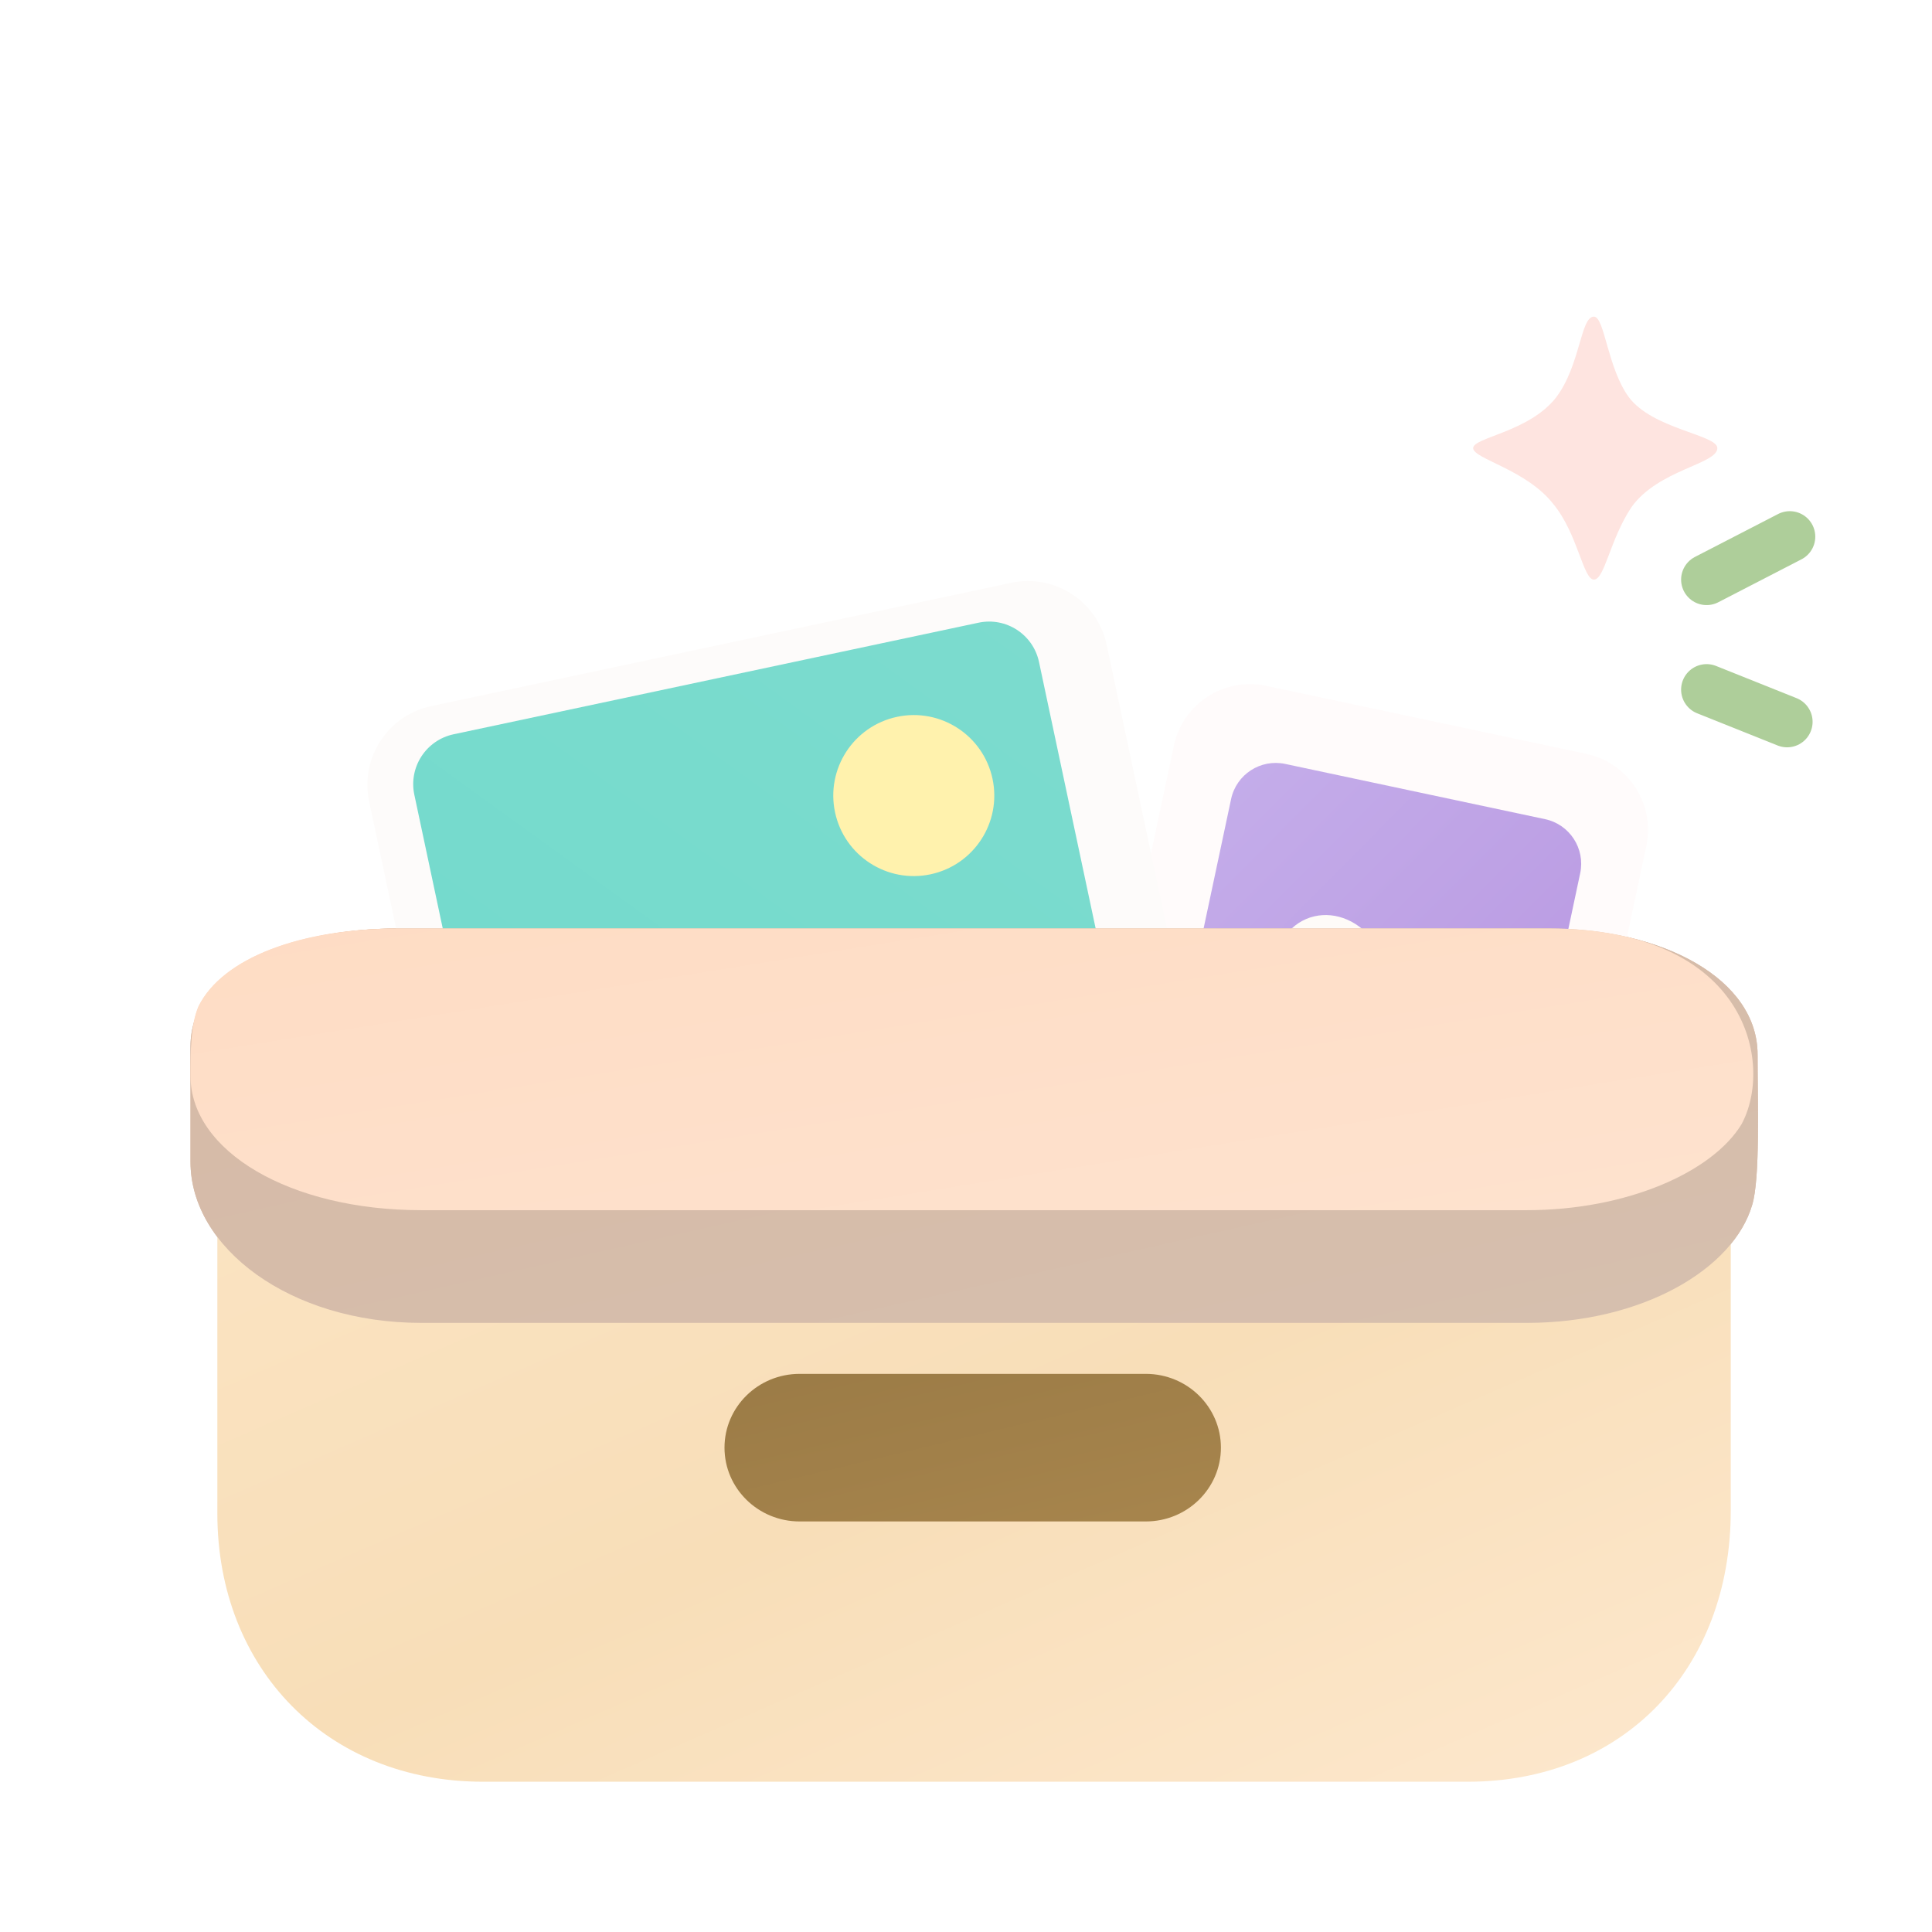
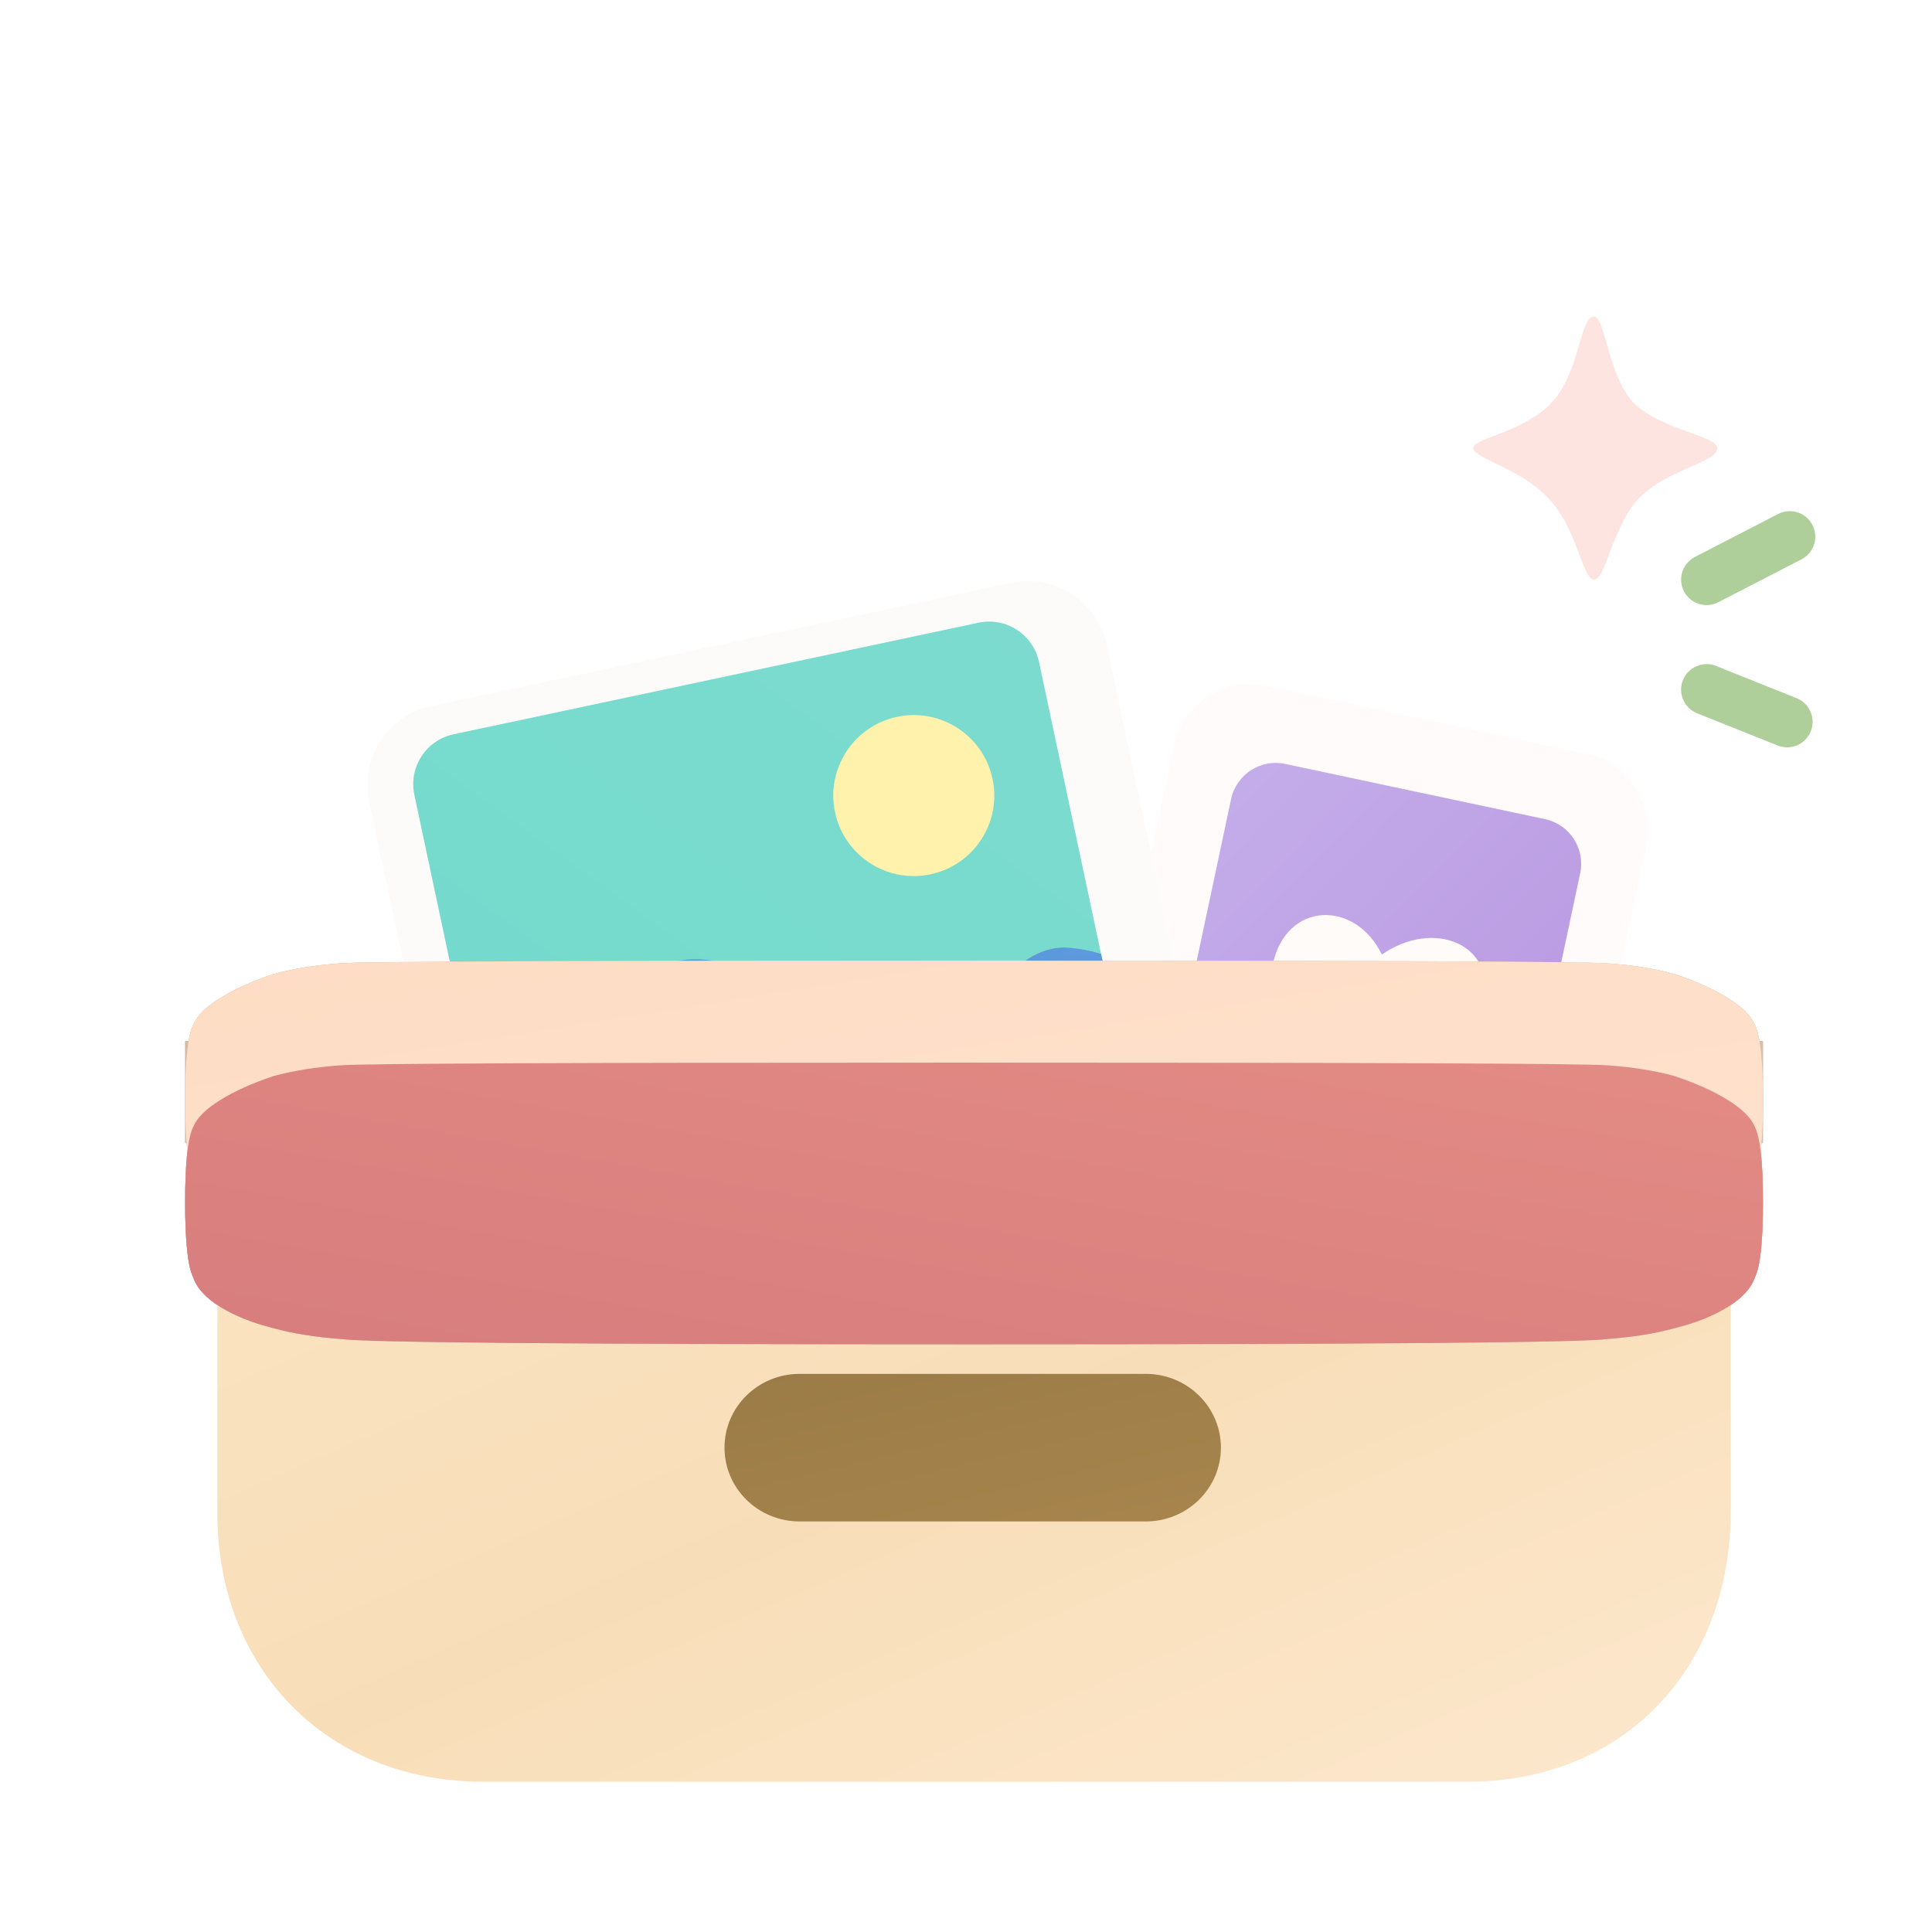
<svg xmlns="http://www.w3.org/2000/svg" viewBox="260 155 720 720" role="img" aria-label="Schuhkarton lädt">
  <defs>
    <linearGradient id="sk-lidTop" x1="0" y1="0" x2="0.9" y2="1">
      <stop stop-color="#fedcc4" />
      <stop offset="1" stop-color="#fee2ce" />
    </linearGradient>
    <linearGradient id="sk-lidInside" x1="0" y1="1" x2="1" y2="0">
      <stop stop-color="#d77d7e" />
      <stop offset="1" stop-color="#e38b84" />
    </linearGradient>
    <linearGradient id="sk-rim" x1="0" y1="0" x2="0.7" y2="1">
      <stop stop-color="#e6bad8" />
      <stop offset="1" stop-color="#e1a1b9" />
    </linearGradient>
    <linearGradient id="sk-box" x1="0" y1="0" x2="1" y2="1">
      <stop stop-color="#fbe4c3" />
      <stop offset="0.5" stop-color="#f8deb8" />
      <stop offset="1" stop-color="#fde8ce" />
    </linearGradient>
    <linearGradient id="sk-slot" x1="0" y1="0" x2="0.8" y2="1">
      <stop stop-color="#9b7b46" />
      <stop offset="1" stop-color="#a6844c" />
    </linearGradient>
    <linearGradient id="sk-sky" x1="0" y1="1" x2="1" y2="0">
      <stop stop-color="#71dacc" />
      <stop offset="1" stop-color="#7cdbce" />
    </linearGradient>
    <linearGradient id="sk-mountains" x1="0" y1="0" x2="1" y2="1">
      <stop stop-color="#529edb" />
      <stop offset="1" stop-color="#6693e0" />
    </linearGradient>
    <linearGradient id="sk-heartBg" x1="0" y1="0" x2="1" y2="1">
      <stop stop-color="#c4adea" />
      <stop offset="1" stop-color="#b693df" />
    </linearGradient>
    <clipPath id="sk-scene">
      <rect x="429" y="405" width="238" height="260" rx="19" />
    </clipPath>
    <clipPath id="sk-inbox">
      <rect x="260" y="155" width="720" height="640" />
    </clipPath>
  </defs>
  <style>
    .p1, .p2, .star, .rays { transform-box: fill-box; transform-origin: center; animation: 3.2s infinite both; }
    .p1 { animation-name: sk-p1; }
    .p2 { animation-name: sk-p2; }
    .star { animation-name: sk-star; }
    .rays { animation-name: sk-rays; }
    .lid-still { display: none; }
    @keyframes sk-p1 {
-       0%, 9% { transform: translateY(260px); animation-timing-function: cubic-bezier(.2, .8, .3, 1.2); }
-       21%, 36% { transform: none; animation-timing-function: ease-in; }
-       56%, 100% { transform: translateY(260px); }
+       0%, 17% { transform: translateY(260px); animation-timing-function: cubic-bezier(.2, .8, .3, 1.2); }
+       29%, 41% { transform: none; animation-timing-function: ease-in; }
+       51%, 100% { transform: translateY(260px); }
    }
    @keyframes sk-p2 {
-       0%, 11% { transform: translateY(240px); animation-timing-function: cubic-bezier(.2, .8, .3, 1.25); }
-       24%, 33% { transform: none; animation-timing-function: ease-in; }
-       53%, 100% { transform: translateY(240px); }
+       0%, 19% { transform: translateY(240px); animation-timing-function: cubic-bezier(.2, .8, .3, 1.25); }
+       31%, 39% { transform: none; animation-timing-function: ease-in; }
+       49%, 100% { transform: translateY(240px); }
    }
    @keyframes sk-star {
-       0%, 17% { transform: scale(0) rotate(-90deg); opacity: 0; animation-timing-function: cubic-bezier(.2, .8, .3, 1.4); }
-       26%, 34% { transform: none; opacity: 1; }
-       44%, 100% { transform: scale(0) rotate(45deg); opacity: 0; }
+       0%, 26% { transform: scale(0) rotate(-90deg); opacity: 0; animation-timing-function: cubic-bezier(.2, .8, .3, 1.4); }
+       33%, 39% { transform: none; opacity: 1; }
+       47%, 100% { transform: scale(0) rotate(45deg); opacity: 0; }
    }
    @keyframes sk-rays {
-       0%, 22% { transform: scale(.2); opacity: 0; animation-timing-function: ease-out; }
-       29%, 34% { transform: none; opacity: 1; }
-       42%, 100% { transform: scale(.2); opacity: 0; }
+       0%, 29% { transform: scale(.2); opacity: 0; animation-timing-function: ease-out; }
+       34%, 39% { transform: none; opacity: 1; }
+       45%, 100% { transform: scale(.2); opacity: 0; }
    }
    @media (prefers-reduced-motion: reduce) {
      .p1, .p2, .star, .rays { animation: none; }
      .lid-move { display: none; }
      .lid-still { display: inline; }
    }
  </style>
-   <g class="lid-still">
-     <path fill="url(#sk-lidTop)" d="M306 479C286 451 298 401 322 367C339 341 363 321 401 307L672 222C719 207 740 207 760 220C781 236 795 265 784 294C773 326 745 359 694 392L408 493C357 510 326 515 306 479Z" />
-     <path fill="url(#sk-lidInside)" d="M324 459C339 420 393 400 463 381L722 307C755 297 773 289 783 299C776 331 740 361 694 392L406 493C361 511 338 507 324 484C320 476 320 468 324 459Z" />
+   <path fill="url(#sk-rim)" d="M341 567C341 540 374 526 415 526H831C872 526 905 542 905 571C905 598 870 626 823 626H423C376 626 341 599 341 567Z" />
+   <path fill="#d5787b" d="M368 566C372 548 399 544 432 544H833C858 544 880 555 880 569C880 583 862 592 835 593H406C381 592 368 581 368 566Z" />
+   <g class="lid lid-still">
+     <g fill="url(#sk-lidTop)">
+       <path d="M329 391Q329 442 329 446Q330 451 331 456Q331 460 333 465Q334 469 337 473Q339 477 341 481Q344 485 347 488Q350 492 354 495Q357 498 361 501Q365 503 369 505Q373 507 378 509Q382 510 387 511Q392 512 396 512Q401 513 623 513Q845 513 850 512Q854 512 859 511Q864 510 868 509Q873 507 877 505Q881 503 885 501Q889 498 892 495Q896 492 899 488Q902 485 905 481Q907 477 909 473Q912 469 913 465Q915 460 915 456Q916 451 917 446Q917 442 917 391Q917 339 917 335Q916 330 915 326Q915 321 913 317Q912 312 909 308Q907 304 905 300Q902 296 899 293Q896 289 892 286Q889 283 885 281Q881 278 877 276Q873 274 868 272Q864 271 859 270Q854 269 850 269Q845 268 623 268Q401 268 396 269Q392 269 387 270Q382 271 378 272Q373 274 369 276Q365 278 361 281Q357 283 354 286Q350 289 347 293Q344 296 341 300Q339 304 337 308Q334 312 333 317Q331 321 331 326Q330 330 329 335Q329 339 329 391Z" />
+       <path d="M329 398Q329 449 329 454Q330 458 331 463Q331 467 333 472Q334 476 337 480Q339 485 341 488Q344 492 347 496Q350 499 354 502Q357 505 361 508Q365 511 369 513Q373 515 378 516Q382 518 387 519Q392 519 396 520Q401 520 623 520Q845 520 850 520Q854 519 859 519Q864 518 868 516Q873 515 877 513Q881 511 885 508Q889 505 892 502Q896 499 899 496Q902 492 905 488Q907 485 909 480Q912 476 913 472Q915 467 915 463Q916 458 917 454Q917 449 917 398Q917 347 917 342Q916 337 915 333Q915 328 913 324Q912 320 909 315Q907 311 905 307Q902 304 899 300Q896 297 892 293Q889 290 885 288Q881 285 877 283Q873 281 868 280Q864 278 859 277Q854 276 850 276Q845 276 623 276Q401 276 396 276Q392 276 387 277Q382 278 378 280Q373 281 369 283Q365 285 361 288Q357 290 354 293Q350 297 347 300Q344 304 341 307Q339 311 337 315Q334 320 333 324Q331 328 331 333Q330 337 329 342Q329 347 329 398Z" />
+       <path d="M329 442L917 442L917 449L329 449Z" />
+     </g>
+     <g fill="#000" opacity=".15">
+       <path d="M329 391Q329 442 329 446Q330 451 331 456Q331 460 333 465Q334 469 337 473Q339 477 341 481Q344 485 347 488Q350 492 354 495Q357 498 361 501Q365 503 369 505Q373 507 378 509Q382 510 387 511Q392 512 396 512Q401 513 623 513Q845 513 850 512Q854 512 859 511Q864 510 868 509Q873 507 877 505Q881 503 885 501Q889 498 892 495Q896 492 899 488Q902 485 905 481Q907 477 909 473Q912 469 913 465Q915 460 915 456Q916 451 917 446Q917 442 917 391Q917 339 917 335Q916 330 915 326Q915 321 913 317Q912 312 909 308Q907 304 905 300Q902 296 899 293Q896 289 892 286Q889 283 885 281Q881 278 877 276Q873 274 868 272Q864 271 859 270Q854 269 850 269Q845 268 623 268Q401 268 396 269Q392 269 387 270Q382 271 378 272Q373 274 369 276Q365 278 361 281Q357 283 354 286Q350 289 347 293Q344 296 341 300Q339 304 337 308Q334 312 333 317Q331 321 331 326Q330 330 329 335Q329 339 329 391Z" />
+       <path d="M329 398Q329 449 329 454Q330 458 331 463Q331 467 333 472Q334 476 337 480Q339 485 341 488Q344 492 347 496Q350 499 354 502Q357 505 361 508Q365 511 369 513Q373 515 378 516Q382 518 387 519Q392 519 396 520Q401 520 623 520Q845 520 850 520Q854 519 859 519Q864 518 868 516Q873 515 877 513Q881 511 885 508Q889 505 892 502Q896 499 899 496Q902 492 905 488Q907 485 909 480Q912 476 913 472Q915 467 915 463Q916 458 917 454Q917 449 917 398Q917 347 917 342Q916 337 915 333Q915 328 913 324Q912 320 909 315Q907 311 905 307Q902 304 899 300Q896 297 892 293Q889 290 885 288Q881 285 877 283Q873 281 868 280Q864 278 859 277Q854 276 850 276Q845 276 623 276Q401 276 396 276Q392 276 387 277Q382 278 378 280Q373 281 369 283Q365 285 361 288Q357 290 354 293Q350 297 347 300Q344 304 341 307Q339 311 337 315Q334 320 333 324Q331 328 331 333Q330 337 329 342Q329 347 329 398Z" />
+       <path d="M329 442L917 442L917 449L329 449Z" />
+     </g>
+     <path fill="url(#sk-lidInside)" d="M329 398Q329 449 329 454Q330 458 331 463Q331 467 333 472Q334 476 337 480Q339 485 341 488Q344 492 347 496Q350 499 354 502Q357 505 361 508Q365 511 369 513Q373 515 378 516Q382 518 387 519Q392 519 396 520Q401 520 623 520Q845 520 850 520Q854 519 859 519Q864 518 868 516Q873 515 877 513Q881 511 885 508Q889 505 892 502Q896 499 899 496Q902 492 905 488Q907 485 909 480Q912 476 913 472Q915 467 915 463Q916 458 917 454Q917 449 917 398Q917 347 917 342Q916 337 915 333Q915 328 913 324Q912 320 909 315Q907 311 905 307Q902 304 899 300Q896 297 892 293Q889 290 885 288Q881 285 877 283Q873 281 868 280Q864 278 859 277Q854 276 850 276Q845 276 623 276Q401 276 396 276Q392 276 387 277Q382 278 378 280Q373 281 369 283Q365 285 361 288Q357 290 354 293Q350 297 347 300Q344 304 341 307Q339 311 337 315Q334 320 333 324Q331 328 331 333Q330 337 329 342Q329 347 329 398Z" />
  </g>
  <g class="lid-move">
    <g>
-       <animate attributeName="display" dur="3.2s" repeatCount="indefinite" calcMode="discrete" keyTimes="0;0.1;0.52" values="none;inline;none" />
+       <animate attributeName="display" dur="3.2s" repeatCount="indefinite" calcMode="discrete" keyTimes="0;0.065;0.622" values="none;inline;none" />
      <g id="sk-lidMove">
-         <path fill="url(#sk-lidTop)" d="M331 545C331 560 331 574 331 588C331 620 368 648 417 648C554.3 648 691.7 648 829 648C872 648 906 628 913 604C916 594 915 566 915 548C915 520 880 501 837 501C694.3 501 551.7 501 409 501C366 501 331 517 331 545Z">
-           <animate attributeName="d" dur="3.2s" repeatCount="indefinite" calcMode="spline" keyTimes="0;0.04;0.1;0.19;0.31;0.52;0.66;1" keySplines="0 0 1 1;.4 0 1 .8;0 .3 .3 1;0 0 1 1;.45 0 .8 .55;.2 .45 .4 1;0 0 1 1" values="M331 545C331 560 331 574 331 588C331 620 368 648 417 648C554.3 648 691.7 648 829 648C872 648 906 628 913 604C916 594 915 566 915 548C915 520 880 501 837 501C694.3 501 551.7 501 409 501C366 501 331 517 331 545Z;M331 545C331 560 331 574 331 588C331 620 368 648 417 648C554.3 648 691.7 648 829 648C872 648 906 628 913 604C916 594 915 566 915 548C915 520 880 501 837 501C694.3 501 551.7 501 409 501C366 501 331 517 331 545Z;M331 503.6C331 505.4 331 507.1 331 508.8C331 512.6 368 516 417 516C554.3 516 691.7 516 829 516C872 516 906 513.6 913 510.7C916 509.5 915 506.2 915 504C915 500.6 880 498.4 837 498.4C694.3 498.4 551.7 498.4 409 498.4C366 498.4 331 500.3 331 503.6Z;M306 479C286 451 298 401 322 367C339 341 363 321 401 307C491.3 278.7 581.7 250.3 672 222C719 207 740 207 760 220C781 236 795 265 784 294C773 326 745 359 694 392C598.7 425.7 503.3 459.3 408 493C357 510 326 515 306 479Z;M306 479C286 451 298 401 322 367C339 341 363 321 401 307C491.3 278.7 581.7 250.3 672 222C719 207 740 207 760 220C781 236 795 265 784 294C773 326 745 359 694 392C598.7 425.7 503.3 459.3 408 493C357 510 326 515 306 479Z;M331 503.6C331 505.4 331 507.1 331 508.8C331 512.6 368 516 417 516C554.3 516 691.7 516 829 516C872 516 906 513.6 913 510.7C916 509.5 915 506.2 915 504C915 500.6 880 498.4 837 498.4C694.3 498.4 551.7 498.4 409 498.4C366 498.4 331 500.3 331 503.6Z;M331 545C331 560 331 574 331 588C331 620 368 648 417 648C554.3 648 691.7 648 829 648C872 648 906 628 913 604C916 594 915 566 915 548C915 520 880 501 837 501C694.3 501 551.7 501 409 501C366 501 331 517 331 545Z;M331 545C331 560 331 574 331 588C331 620 368 648 417 648C554.3 648 691.7 648 829 648C872 648 906 628 913 604C916 594 915 566 915 548C915 520 880 501 837 501C694.3 501 551.7 501 409 501C366 501 331 517 331 545Z" />
-         </path>
-         <path fill="#000" opacity=".16" d="M331 545C331 560 331 574 331 588C331 620 368 648 417 648C554.3 648 691.7 648 829 648C872 648 906 628 913 604C916 594 915 566 915 548C915 520 880 501 837 501C694.3 501 551.7 501 409 501C366 501 331 517 331 545Z">
-           <animate attributeName="d" dur="3.2s" repeatCount="indefinite" calcMode="spline" keyTimes="0;0.04;0.1;0.19;0.31;0.52;0.66;1" keySplines="0 0 1 1;.4 0 1 .8;0 .3 .3 1;0 0 1 1;.45 0 .8 .55;.2 .45 .4 1;0 0 1 1" values="M331 545C331 560 331 574 331 588C331 620 368 648 417 648C554.3 648 691.7 648 829 648C872 648 906 628 913 604C916 594 915 566 915 548C915 520 880 501 837 501C694.3 501 551.7 501 409 501C366 501 331 517 331 545Z;M331 545C331 560 331 574 331 588C331 620 368 648 417 648C554.3 648 691.7 648 829 648C872 648 906 628 913 604C916 594 915 566 915 548C915 520 880 501 837 501C694.3 501 551.7 501 409 501C366 501 331 517 331 545Z;M331 503.6C331 505.4 331 507.1 331 508.8C331 512.6 368 516 417 516C554.3 516 691.7 516 829 516C872 516 906 513.6 913 510.7C916 509.5 915 506.2 915 504C915 500.6 880 498.4 837 498.4C694.3 498.4 551.7 498.4 409 498.4C366 498.4 331 500.3 331 503.6Z;M306 479C286 451 298 401 322 367C339 341 363 321 401 307C491.3 278.7 581.7 250.3 672 222C719 207 740 207 760 220C781 236 795 265 784 294C773 326 745 359 694 392C598.7 425.7 503.3 459.3 408 493C357 510 326 515 306 479Z;M306 479C286 451 298 401 322 367C339 341 363 321 401 307C491.3 278.7 581.7 250.3 672 222C719 207 740 207 760 220C781 236 795 265 784 294C773 326 745 359 694 392C598.7 425.7 503.3 459.3 408 493C357 510 326 515 306 479Z;M331 503.6C331 505.4 331 507.1 331 508.8C331 512.6 368 516 417 516C554.3 516 691.7 516 829 516C872 516 906 513.6 913 510.7C916 509.5 915 506.2 915 504C915 500.6 880 498.4 837 498.4C694.3 498.4 551.7 498.4 409 498.4C366 498.4 331 500.3 331 503.6Z;M331 545C331 560 331 574 331 588C331 620 368 648 417 648C554.3 648 691.7 648 829 648C872 648 906 628 913 604C916 594 915 566 915 548C915 520 880 501 837 501C694.3 501 551.7 501 409 501C366 501 331 517 331 545Z;M331 545C331 560 331 574 331 588C331 620 368 648 417 648C554.3 648 691.7 648 829 648C872 648 906 628 913 604C916 594 915 566 915 548C915 520 880 501 837 501C694.3 501 551.7 501 409 501C366 501 331 517 331 545Z" />
-           <animate attributeName="opacity" dur="3.2s" repeatCount="indefinite" keyTimes="0;0.1;0.19;0.31;0.52;1" values=".16;.16;0;0;.16;.16" />
-         </path>
-         <path fill="url(#sk-lidTop)" d="M331 556C331 584 368 606 417 606C554.3 606 691.7 606 829 606C866 606 898 592 909 574C921 552 912 501 837 501C694.3 501 551.7 501 409 501C372 501 343 512 334 530C331 537 331 547 331 556Z">
-           <animate attributeName="d" dur="3.2s" repeatCount="indefinite" calcMode="spline" keyTimes="0;0.04;0.1;0.19;0.31;0.52;0.66;1" keySplines="0 0 1 1;.4 0 1 .8;0 .3 .3 1;0 0 1 1;.45 0 .8 .55;.2 .45 .4 1;0 0 1 1" values="M331 556C331 584 368 606 417 606C554.3 606 691.7 606 829 606C866 606 898 592 909 574C921 552 912 501 837 501C694.3 501 551.7 501 409 501C372 501 343 512 334 530C331 537 331 547 331 556Z;M331 556C331 584 368 606 417 606C554.3 606 691.7 606 829 606C866 606 898 592 909 574C921 552 912 501 837 501C694.3 501 551.7 501 409 501C372 501 343 512 334 530C331 537 331 547 331 556Z;M331 499.7C331 500.6 368 501.2 417 501.2C554.3 501.2 691.7 501.2 829 501.2C866 501.2 898 500.8 909 500.3C921 499.6 912 498.1 837 498.1C694.3 498.1 551.7 498.1 409 498.1C372 498.1 343 498.4 334 499C331 499.2 331 499.5 331 499.7Z;M324 459C339 420 393 400 463 381C549.3 356.3 635.7 331.7 722 307C755 297 773 289 783 299C776 331 740 361 694 392C598 425.7 502 459.3 406 493C361 511 338 507 324 484C320 476 320 468 324 459Z;M324 459C339 420 393 400 463 381C549.3 356.3 635.7 331.7 722 307C755 297 773 289 783 299C776 331 740 361 694 392C598 425.7 502 459.3 406 493C361 511 338 507 324 484C320 476 320 468 324 459Z;M331 499.7C331 500.6 368 501.2 417 501.2C554.3 501.2 691.7 501.2 829 501.2C866 501.2 898 500.8 909 500.3C921 499.6 912 498.1 837 498.1C694.3 498.1 551.7 498.1 409 498.1C372 498.1 343 498.4 334 499C331 499.2 331 499.5 331 499.7Z;M331 556C331 584 368 606 417 606C554.3 606 691.7 606 829 606C866 606 898 592 909 574C921 552 912 501 837 501C694.3 501 551.7 501 409 501C372 501 343 512 334 530C331 537 331 547 331 556Z;M331 556C331 584 368 606 417 606C554.3 606 691.7 606 829 606C866 606 898 592 909 574C921 552 912 501 837 501C694.3 501 551.7 501 409 501C372 501 343 512 334 530C331 537 331 547 331 556Z" />
-           <animate attributeName="visibility" dur="3.2s" repeatCount="indefinite" calcMode="discrete" keyTimes="0;0.1;0.52" values="visible;hidden;visible" />
-         </path>
-         <path fill="url(#sk-lidInside)" d="M331 556C331 584 368 606 417 606C554.3 606 691.7 606 829 606C866 606 898 592 909 574C921 552 912 501 837 501C694.3 501 551.7 501 409 501C372 501 343 512 334 530C331 537 331 547 331 556Z" visibility="hidden">
-           <animate attributeName="d" dur="3.2s" repeatCount="indefinite" calcMode="spline" keyTimes="0;0.04;0.1;0.19;0.31;0.52;0.66;1" keySplines="0 0 1 1;.4 0 1 .8;0 .3 .3 1;0 0 1 1;.45 0 .8 .55;.2 .45 .4 1;0 0 1 1" values="M331 556C331 584 368 606 417 606C554.3 606 691.7 606 829 606C866 606 898 592 909 574C921 552 912 501 837 501C694.3 501 551.7 501 409 501C372 501 343 512 334 530C331 537 331 547 331 556Z;M331 556C331 584 368 606 417 606C554.3 606 691.7 606 829 606C866 606 898 592 909 574C921 552 912 501 837 501C694.3 501 551.7 501 409 501C372 501 343 512 334 530C331 537 331 547 331 556Z;M331 499.7C331 500.6 368 501.2 417 501.2C554.3 501.2 691.7 501.2 829 501.2C866 501.2 898 500.8 909 500.3C921 499.6 912 498.1 837 498.1C694.3 498.1 551.7 498.1 409 498.1C372 498.1 343 498.4 334 499C331 499.2 331 499.5 331 499.7Z;M324 459C339 420 393 400 463 381C549.3 356.3 635.7 331.7 722 307C755 297 773 289 783 299C776 331 740 361 694 392C598 425.7 502 459.3 406 493C361 511 338 507 324 484C320 476 320 468 324 459Z;M324 459C339 420 393 400 463 381C549.3 356.3 635.7 331.7 722 307C755 297 773 289 783 299C776 331 740 361 694 392C598 425.7 502 459.3 406 493C361 511 338 507 324 484C320 476 320 468 324 459Z;M331 499.7C331 500.6 368 501.2 417 501.2C554.3 501.2 691.7 501.2 829 501.2C866 501.2 898 500.8 909 500.3C921 499.6 912 498.1 837 498.1C694.3 498.1 551.7 498.1 409 498.1C372 498.1 343 498.4 334 499C331 499.2 331 499.5 331 499.7Z;M331 556C331 584 368 606 417 606C554.3 606 691.7 606 829 606C866 606 898 592 909 574C921 552 912 501 837 501C694.3 501 551.7 501 409 501C372 501 343 512 334 530C331 537 331 547 331 556Z;M331 556C331 584 368 606 417 606C554.3 606 691.7 606 829 606C866 606 898 592 909 574C921 552 912 501 837 501C694.3 501 551.7 501 409 501C372 501 343 512 334 530C331 537 331 547 331 556Z" />
-           <animate attributeName="visibility" dur="3.2s" repeatCount="indefinite" calcMode="discrete" keyTimes="0;0.1;0.52" values="hidden;visible;hidden" />
-         </path>
+         <g fill="url(#sk-lidTop)">
+           <g id="sk-lidShape">
+             <path id="sk-lidT" d="M329 565Q329 543 332 537Q334 532 342 527Q350 522 362 518Q373 515 387 514Q401 513 623 513Q845 513 859 514Q873 515 884 518Q896 522 904 527Q912 532 914 537Q917 543 917 565Q917 587 914 593Q912 599 904 604Q896 609 884 612Q873 615 859 616Q845 618 623 618Q401 618 387 616Q373 615 362 612Q350 609 342 604Q334 599 332 593Q329 587 329 565Z">
+               <animate attributeName="d" dur="3.2s" repeatCount="indefinite" keyTimes="0;0.05;0.059;0.065;0.068;0.086;0.103;0.121;0.139;0.157;0.174;0.192;0.21;0.53;0.551;0.573;0.594;0.615;0.622;0.634;0.636;0.657;0.679;0.7;0.735;0.77;1" values="M329 565Q329 543 332 537Q334 532 342 527Q350 522 362 518Q373 515 387 514Q401 513 623 513Q845 513 859 514Q873 515 884 518Q896 522 904 527Q912 532 914 537Q917 543 917 565Q917 587 914 593Q912 599 904 604Q896 609 884 612Q873 615 859 616Q845 618 623 618Q401 618 387 616Q373 615 362 612Q350 609 342 604Q334 599 332 593Q329 587 329 565Z;M329 565Q329 543 332 537Q334 532 342 527Q350 522 362 518Q373 515 387 514Q401 513 623 513Q845 513 859 514Q873 515 884 518Q896 522 904 527Q912 532 914 537Q917 543 917 565Q917 587 914 593Q912 599 904 604Q896 609 884 612Q873 615 859 616Q845 618 623 618Q401 618 387 616Q373 615 362 612Q350 609 342 604Q334 599 332 593Q329 587 329 565Z;M329 513Q329 513 332 513Q334 513 342 513Q350 513 362 513Q373 513 387 513Q401 513 623 513Q845 513 859 513Q873 513 884 513Q896 513 904 513Q912 513 914 513Q917 513 917 513Q917 513 914 513Q912 513 904 513Q896 513 884 513Q873 513 859 513Q845 513 623 513Q401 513 387 513Q373 513 362 513Q350 513 342 513Q334 513 332 513Q329 513 329 513Z;M329 481Q329 494 332 498Q334 501 342 504Q350 507 362 509Q373 511 387 512Q401 513 623 513Q845 513 859 512Q873 511 884 509Q896 507 904 504Q912 501 914 498Q917 494 917 481Q917 467 914 464Q912 460 904 457Q896 454 884 452Q873 450 859 449Q845 449 623 449Q401 449 387 449Q373 450 362 452Q350 454 342 457Q334 460 332 464Q329 467 329 481Z;M329 468Q329 487 332 492Q334 497 342 501Q350 505 362 508Q373 511 387 512Q401 513 623 513Q845 513 859 512Q873 511 884 508Q896 505 904 501Q912 497 914 492Q917 487 917 468Q917 450 914 445Q912 440 904 436Q896 431 884 429Q873 426 859 425Q845 424 623 424Q401 424 387 425Q373 426 362 429Q350 431 342 436Q334 440 332 445Q329 450 329 468Z;M329 413Q329 455 332 466Q334 477 342 486Q350 496 362 502Q373 508 387 511Q401 513 623 513Q845 513 859 511Q873 508 884 502Q896 496 904 486Q912 477 914 466Q917 455 917 413Q917 372 914 361Q912 350 904 340Q896 331 884 325Q873 319 859 316Q845 314 623 314Q401 314 387 316Q373 319 362 325Q350 331 342 340Q334 350 332 361Q329 372 329 413Z;M329 394Q329 444 332 457Q334 470 342 481Q350 492 362 500Q373 507 387 510Q401 513 623 513Q845 513 859 510Q873 507 884 500Q896 492 904 481Q912 470 914 457Q917 444 917 394Q917 344 914 330Q912 317 904 306Q896 295 884 287Q873 280 859 277Q845 275 623 275Q401 275 387 277Q373 280 362 287Q350 295 342 306Q334 317 332 330Q329 344 329 394Z;M329 389Q329 441 332 455Q334 468 342 480Q350 492 362 499Q373 507 387 510Q401 513 623 513Q845 513 859 510Q873 507 884 499Q896 492 904 480Q912 468 914 455Q917 441 917 389Q917 337 914 324Q912 310 904 298Q896 287 884 279Q873 271 859 268Q845 266 623 266Q401 266 387 268Q373 271 362 279Q350 287 342 298Q334 310 332 324Q329 337 329 389Z;M329 389Q329 441 332 455Q334 468 342 480Q350 492 362 499Q373 507 387 510Q401 513 623 513Q845 513 859 510Q873 507 884 499Q896 492 904 480Q912 468 914 455Q917 441 917 389Q917 337 914 323Q912 309 904 298Q896 286 884 278Q873 270 859 267Q845 265 623 265Q401 265 387 267Q373 270 362 278Q350 286 342 298Q334 309 332 323Q329 337 329 389Z;M329 389Q329 441 332 455Q334 468 342 480Q350 492 362 499Q373 507 387 510Q401 513 623 513Q845 513 859 510Q873 507 884 499Q896 492 904 480Q912 468 914 455Q917 441 917 389Q917 337 914 323Q912 309 904 298Q896 286 884 278Q873 270 859 268Q845 265 623 265Q401 265 387 268Q373 270 362 278Q350 286 342 298Q334 309 332 323Q329 337 329 389Z;M329 389Q329 441 332 455Q334 468 342 480Q350 492 362 499Q373 507 387 510Q401 513 623 513Q845 513 859 510Q873 507 884 499Q896 492 904 480Q912 468 914 455Q917 441 917 389Q917 337 914 324Q912 310 904 298Q896 287 884 279Q873 271 859 268Q845 266 623 266Q401 266 387 268Q373 271 362 279Q350 287 342 298Q334 310 332 324Q329 337 329 389Z;M329 390Q329 441 332 455Q334 469 342 480Q350 492 362 500Q373 507 387 510Q401 513 623 513Q845 513 859 510Q873 507 884 500Q896 492 904 480Q912 469 914 455Q917 441 917 390Q917 339 914 325Q912 311 904 300Q896 288 884 280Q873 273 859 270Q845 267 623 267Q401 267 387 270Q373 273 362 280Q350 288 342 300Q334 311 332 325Q329 339 329 390Z;M329 391Q329 442 332 455Q334 469 342 480Q350 492 362 500Q373 507 387 510Q401 513 623 513Q845 513 859 510Q873 507 884 500Q896 492 904 480Q912 469 914 455Q917 442 917 391Q917 339 914 326Q912 312 904 301Q896 289 884 282Q873 274 859 271Q845 268 623 268Q401 268 387 271Q373 274 362 282Q350 289 342 301Q334 312 332 326Q329 339 329 391Z;M329 391Q329 442 332 455Q334 469 342 480Q350 492 362 500Q373 507 387 510Q401 513 623 513Q845 513 859 510Q873 507 884 500Q896 492 904 480Q912 469 914 455Q917 442 917 391Q917 339 914 326Q912 312 904 301Q896 289 884 282Q873 274 859 271Q845 268 623 268Q401 268 387 271Q373 274 362 282Q350 289 342 301Q334 312 332 326Q329 339 329 391Z;M329 391Q329 442 332 456Q334 469 342 481Q350 492 362 500Q373 507 387 510Q401 513 623 513Q845 513 859 510Q873 507 884 500Q896 492 904 481Q912 469 914 456Q917 442 917 391Q917 340 914 326Q912 313 904 301Q896 290 884 282Q873 275 859 272Q845 269 623 269Q401 269 387 272Q373 275 362 282Q350 290 342 301Q334 313 332 326Q329 340 329 391Z;M329 394Q329 444 332 457Q334 470 342 481Q350 493 362 500Q373 507 387 510Q401 513 623 513Q845 513 859 510Q873 507 884 500Q896 493 904 481Q912 470 914 457Q917 444 917 394Q917 344 914 331Q912 318 904 306Q896 295 884 288Q873 280 859 278Q845 275 623 275Q401 275 387 278Q373 280 362 288Q350 295 342 306Q334 318 332 331Q329 344 329 394Z;M329 408Q329 452 332 463Q334 475 342 485Q350 495 362 501Q373 508 387 510Q401 513 623 513Q845 513 859 510Q873 508 884 501Q896 495 904 485Q912 475 914 463Q917 452 917 408Q917 364 914 352Q912 340 904 330Q896 321 884 314Q873 307 859 305Q845 303 623 303Q401 303 387 305Q373 307 362 314Q350 321 342 330Q334 340 332 352Q329 364 329 408Z;M329 455Q329 479 332 486Q334 492 342 498Q350 503 362 507Q373 510 387 511Q401 513 623 513Q845 513 859 511Q873 510 884 507Q896 503 904 498Q912 492 914 486Q917 479 917 455Q917 431 914 425Q912 419 904 413Q896 408 884 404Q873 401 859 399Q845 398 623 398Q401 398 387 399Q373 401 362 404Q350 408 342 413Q334 419 332 425Q329 431 329 455Z;M329 481Q329 494 332 498Q334 501 342 504Q350 507 362 509Q373 511 387 512Q401 513 623 513Q845 513 859 512Q873 511 884 509Q896 507 904 504Q912 501 914 498Q917 494 917 481Q917 467 914 464Q912 460 904 457Q896 454 884 452Q873 450 859 449Q845 449 623 449Q401 449 387 449Q373 450 362 452Q350 454 342 457Q334 460 332 464Q329 467 329 481Z;M329 513Q329 513 332 513Q334 513 342 513Q350 513 362 513Q373 513 387 513Q401 513 623 513Q845 513 859 513Q873 513 884 513Q896 513 904 513Q912 513 914 513Q917 513 917 513Q917 513 914 513Q912 513 904 513Q896 513 884 513Q873 513 859 513Q845 513 623 513Q401 513 387 513Q373 513 362 513Q350 513 342 513Q334 513 332 513Q329 513 329 513Z;M329 519Q329 516 332 516Q334 515 342 514Q350 514 362 513Q373 513 387 513Q401 513 623 513Q845 513 859 513Q873 513 884 513Q896 514 904 514Q912 515 914 516Q917 516 917 519Q917 521 914 522Q912 523 904 523Q896 524 884 524Q873 525 859 525Q845 525 623 525Q401 525 387 525Q373 525 362 524Q350 524 342 523Q334 523 332 522Q329 521 329 519Z;M329 552Q329 535 332 531Q334 527 342 523Q350 519 362 517Q373 514 387 514Q401 513 623 513Q845 513 859 514Q873 514 884 517Q896 519 904 523Q912 527 914 531Q917 535 917 552Q917 568 914 573Q912 577 904 581Q896 584 884 587Q873 589 859 590Q845 591 623 591Q401 591 387 590Q373 589 362 587Q350 584 342 581Q334 577 332 573Q329 568 329 552Z;M329 564Q329 542 332 537Q334 531 342 526Q350 521 362 518Q373 515 387 514Q401 513 623 513Q845 513 859 514Q873 515 884 518Q896 521 904 526Q912 531 914 537Q917 542 917 564Q917 585 914 590Q912 596 904 601Q896 606 884 609Q873 612 859 613Q845 614 623 614Q401 614 387 613Q373 612 362 609Q350 606 342 601Q334 596 332 590Q329 585 329 564Z;M329 565Q329 543 332 537Q334 532 342 527Q350 522 362 518Q373 515 387 514Q401 513 623 513Q845 513 859 514Q873 515 884 518Q896 522 904 527Q912 532 914 537Q917 543 917 565Q917 587 914 593Q912 599 904 604Q896 609 884 612Q873 615 859 616Q845 618 623 618Q401 618 387 616Q373 615 362 612Q350 609 342 604Q334 599 332 593Q329 587 329 565Z;M329 557Q329 539 332 534Q334 529 342 524Q350 520 362 517Q373 515 387 514Q401 513 623 513Q845 513 859 514Q873 515 884 517Q896 520 904 524Q912 529 914 534Q917 539 917 557Q917 576 914 581Q912 586 904 590Q896 594 884 597Q873 600 859 601Q845 602 623 602Q401 602 387 601Q373 600 362 597Q350 594 342 590Q334 586 332 581Q329 576 329 557Z;M329 565Q329 543 332 537Q334 532 342 527Q350 522 362 518Q373 515 387 514Q401 513 623 513Q845 513 859 514Q873 515 884 518Q896 522 904 527Q912 532 914 537Q917 543 917 565Q917 587 914 593Q912 599 904 604Q896 609 884 612Q873 615 859 616Q845 618 623 618Q401 618 387 616Q373 615 362 612Q350 609 342 604Q334 599 332 593Q329 587 329 565Z;M329 565Q329 543 332 537Q334 532 342 527Q350 522 362 518Q373 515 387 514Q401 513 623 513Q845 513 859 514Q873 515 884 518Q896 522 904 527Q912 532 914 537Q917 543 917 565Q917 587 914 593Q912 599 904 604Q896 609 884 612Q873 615 859 616Q845 618 623 618Q401 618 387 616Q373 615 362 612Q350 609 342 604Q334 599 332 593Q329 587 329 565Z" />
+             </path>
+             <path id="sk-lidL" d="M329 603Q329 581 332 575Q334 570 342 565Q350 560 362 556Q373 553 387 552Q401 551 623 551Q845 551 859 552Q873 553 884 556Q896 560 904 565Q912 570 914 575Q917 581 917 603Q917 625 914 631Q912 637 904 642Q896 647 884 650Q873 653 859 654Q845 656 623 656Q401 656 387 654Q373 653 362 650Q350 647 342 642Q334 637 332 631Q329 625 329 603Z">
+               <animate attributeName="d" dur="3.2s" repeatCount="indefinite" keyTimes="0;0.05;0.059;0.065;0.068;0.086;0.103;0.121;0.139;0.157;0.174;0.192;0.21;0.53;0.551;0.573;0.594;0.615;0.622;0.634;0.636;0.657;0.679;0.7;0.735;0.77;1" values="M329 603Q329 581 332 575Q334 570 342 565Q350 560 362 556Q373 553 387 552Q401 551 623 551Q845 551 859 552Q873 553 884 556Q896 560 904 565Q912 570 914 575Q917 581 917 603Q917 625 914 631Q912 637 904 642Q896 647 884 650Q873 653 859 654Q845 656 623 656Q401 656 387 654Q373 653 362 650Q350 647 342 642Q334 637 332 631Q329 625 329 603Z;M329 603Q329 581 332 575Q334 570 342 565Q350 560 362 556Q373 553 387 552Q401 551 623 551Q845 551 859 552Q873 553 884 556Q896 560 904 565Q912 570 914 575Q917 581 917 603Q917 625 914 631Q912 637 904 642Q896 647 884 650Q873 653 859 654Q845 656 623 656Q401 656 387 654Q373 653 362 650Q350 647 342 642Q334 637 332 631Q329 625 329 603Z;M329 555Q329 555 332 555Q334 555 342 555Q350 555 362 555Q373 555 387 555Q401 555 623 555Q845 555 859 555Q873 555 884 555Q896 555 904 555Q912 555 914 555Q917 555 917 555Q917 555 914 555Q912 555 904 555Q896 555 884 555Q873 555 859 555Q845 555 623 555Q401 555 387 555Q373 555 362 555Q350 555 342 555Q334 555 332 555Q329 555 329 555Z;M329 521Q329 535 332 538Q334 542 342 545Q350 548 362 550Q373 552 387 553Q401 553 623 553Q845 553 859 553Q873 552 884 550Q896 548 904 545Q912 542 914 538Q917 535 917 521Q917 508 914 504Q912 501 904 498Q896 495 884 493Q873 491 859 490Q845 489 623 489Q401 489 387 490Q373 491 362 493Q350 495 342 498Q334 501 332 504Q329 508 329 521Z;M329 507Q329 526 332 531Q334 536 342 540Q350 544 362 547Q373 550 387 551Q401 552 623 552Q845 552 859 551Q873 550 884 547Q896 544 904 540Q912 536 914 531Q917 526 917 507Q917 489 914 484Q912 479 904 475Q896 471 884 468Q873 465 859 464Q845 463 623 463Q401 463 387 464Q373 465 362 468Q350 471 342 475Q334 479 332 484Q329 489 329 507Z;M329 439Q329 480 332 491Q334 502 342 512Q350 521 362 527Q373 534 387 536Q401 538 623 538Q845 538 859 536Q873 534 884 527Q896 521 904 512Q912 502 914 491Q917 480 917 439Q917 397 914 386Q912 375 904 366Q896 356 884 350Q873 344 859 342Q845 339 623 339Q401 339 387 342Q373 344 362 350Q350 356 342 366Q334 375 332 386Q329 397 329 439Z;M329 405Q329 455 332 469Q334 482 342 493Q350 504 362 512Q373 519 387 522Q401 524 623 524Q845 524 859 522Q873 519 884 512Q896 504 904 493Q912 482 914 469Q917 455 917 405Q917 355 914 342Q912 329 904 318Q896 307 884 299Q873 292 859 289Q845 286 623 286Q401 286 387 289Q373 292 362 299Q350 307 342 318Q334 329 332 342Q329 355 329 405Z;M329 393Q329 445 332 458Q334 472 342 484Q350 495 362 503Q373 511 387 514Q401 516 623 516Q845 516 859 514Q873 511 884 503Q896 495 904 484Q912 472 914 458Q917 445 917 393Q917 341 914 327Q912 314 904 302Q896 290 884 283Q873 275 859 272Q845 269 623 269Q401 269 387 272Q373 275 362 283Q350 290 342 302Q334 314 332 327Q329 341 329 393Z;M329 389Q329 441 332 455Q334 469 342 481Q350 492 362 500Q373 508 387 511Q401 513 623 513Q845 513 859 511Q873 508 884 500Q896 492 904 481Q912 469 914 455Q917 441 917 389Q917 337 914 324Q912 310 904 298Q896 286 884 279Q873 271 859 268Q845 265 623 265Q401 265 387 268Q373 271 362 279Q350 286 342 298Q334 310 332 324Q329 337 329 389Z;M329 390Q329 442 332 456Q334 469 342 481Q350 493 362 500Q373 508 387 511Q401 514 623 514Q845 514 859 511Q873 508 884 500Q896 493 904 481Q912 469 914 456Q917 442 917 390Q917 338 914 324Q912 310 904 299Q896 287 884 279Q873 271 859 269Q845 266 623 266Q401 266 387 269Q373 271 362 279Q350 287 342 299Q334 310 332 324Q329 338 329 390Z;M329 393Q329 444 332 458Q334 472 342 484Q350 495 362 503Q373 511 387 513Q401 516 623 516Q845 516 859 513Q873 511 884 503Q896 495 904 484Q912 472 914 458Q917 444 917 393Q917 341 914 327Q912 313 904 302Q896 290 884 282Q873 274 859 272Q845 269 623 269Q401 269 387 272Q373 274 362 282Q350 290 342 302Q334 313 332 327Q329 341 329 393Z;M329 396Q329 448 332 461Q334 475 342 486Q350 498 362 506Q373 513 387 516Q401 519 623 519Q845 519 859 516Q873 513 884 506Q896 498 904 486Q912 475 914 461Q917 448 917 396Q917 345 914 331Q912 317 904 306Q896 294 884 287Q873 279 859 276Q845 273 623 273Q401 273 387 276Q373 279 362 287Q350 294 342 306Q334 317 332 331Q329 345 329 396Z;M329 398Q329 449 332 463Q334 476 342 488Q350 499 362 507Q373 515 387 517Q401 520 623 520Q845 520 859 517Q873 515 884 507Q896 499 904 488Q912 476 914 463Q917 449 917 398Q917 347 914 333Q912 320 904 308Q896 297 884 289Q873 281 859 278Q845 276 623 276Q401 276 387 278Q373 281 362 289Q350 297 342 308Q334 320 332 333Q329 347 329 398Z;M329 398Q329 449 332 463Q334 476 342 488Q350 499 362 507Q373 515 387 517Q401 520 623 520Q845 520 859 517Q873 515 884 507Q896 499 904 488Q912 476 914 463Q917 449 917 398Q917 347 914 333Q912 320 904 308Q896 297 884 289Q873 281 859 278Q845 276 623 276Q401 276 387 278Q373 281 362 289Q350 297 342 308Q334 320 332 333Q329 347 329 398Z;M329 399Q329 450 332 463Q334 477 342 488Q350 500 362 508Q373 515 387 518Q401 521 623 521Q845 521 859 518Q873 515 884 508Q896 500 904 488Q912 477 914 463Q917 450 917 399Q917 348 914 334Q912 321 904 309Q896 298 884 290Q873 282 859 280Q845 277 623 277Q401 277 387 280Q373 282 362 290Q350 298 342 309Q334 321 332 334Q329 348 329 399Z;M329 406Q329 456 332 469Q334 482 342 493Q350 504 362 512Q373 519 387 522Q401 525 623 525Q845 525 859 522Q873 519 884 512Q896 504 904 493Q912 482 914 469Q917 456 917 406Q917 356 914 343Q912 330 904 318Q896 307 884 300Q873 292 859 290Q845 287 623 287Q401 287 387 290Q373 292 362 300Q350 307 342 318Q334 330 332 343Q329 356 329 406Z;M329 430Q329 474 332 486Q334 497 342 507Q350 517 362 524Q373 530 387 533Q401 535 623 535Q845 535 859 533Q873 530 884 524Q896 517 904 507Q912 497 914 486Q917 474 917 430Q917 386 914 374Q912 363 904 353Q896 343 884 336Q873 330 859 327Q845 325 623 325Q401 325 387 327Q373 330 362 336Q350 343 342 353Q334 363 332 374Q329 386 329 430Z;M329 493Q329 517 332 523Q334 529 342 535Q350 540 362 544Q373 547 387 549Q401 550 623 550Q845 550 859 549Q873 547 884 544Q896 540 904 535Q912 529 914 523Q917 517 917 493Q917 469 914 462Q912 456 904 451Q896 445 884 442Q873 438 859 437Q845 435 623 435Q401 435 387 437Q373 438 362 442Q350 445 342 451Q334 456 332 462Q329 469 329 493Z;M329 521Q329 535 332 538Q334 542 342 545Q350 548 362 550Q373 552 387 553Q401 553 623 553Q845 553 859 553Q873 552 884 550Q896 548 904 545Q912 542 914 538Q917 535 917 521Q917 508 914 504Q912 501 904 498Q896 495 884 493Q873 491 859 490Q845 489 623 489Q401 489 387 490Q373 491 362 493Q350 495 342 498Q334 501 332 504Q329 508 329 521Z;M329 555Q329 555 332 555Q334 555 342 555Q350 555 362 555Q373 555 387 555Q401 555 623 555Q845 555 859 555Q873 555 884 555Q896 555 904 555Q912 555 914 555Q917 555 917 555Q917 555 914 555Q912 555 904 555Q896 555 884 555Q873 555 859 555Q845 555 623 555Q401 555 387 555Q373 555 362 555Q350 555 342 555Q334 555 332 555Q329 555 329 555Z;M329 561Q329 558 332 558Q334 557 342 556Q350 556 362 555Q373 555 387 555Q401 555 623 555Q845 555 859 555Q873 555 884 555Q896 556 904 556Q912 557 914 558Q917 558 917 561Q917 563 914 564Q912 565 904 565Q896 566 884 566Q873 567 859 567Q845 567 623 567Q401 567 387 567Q373 567 362 566Q350 566 342 565Q334 565 332 564Q329 563 329 561Z;M329 592Q329 575 332 571Q334 567 342 563Q350 559 362 557Q373 554 387 553Q401 553 623 553Q845 553 859 553Q873 554 884 557Q896 559 904 563Q912 567 914 571Q917 575 917 592Q917 608 914 613Q912 617 904 621Q896 624 884 627Q873 629 859 630Q845 631 623 631Q401 631 387 630Q373 629 362 627Q350 624 342 621Q334 617 332 613Q329 608 329 592Z;M329 602Q329 581 332 575Q334 569 342 564Q350 560 362 556Q373 553 387 552Q401 551 623 551Q845 551 859 552Q873 553 884 556Q896 560 904 564Q912 569 914 575Q917 581 917 602Q917 623 914 629Q912 634 904 639Q896 644 884 647Q873 650 859 651Q845 653 623 653Q401 653 387 651Q373 650 362 647Q350 644 342 639Q334 634 332 629Q329 623 329 602Z;M329 603Q329 581 332 575Q334 570 342 565Q350 560 362 556Q373 553 387 552Q401 551 623 551Q845 551 859 552Q873 553 884 556Q896 560 904 565Q912 570 914 575Q917 581 917 603Q917 625 914 631Q912 637 904 642Q896 647 884 650Q873 653 859 654Q845 656 623 656Q401 656 387 654Q373 653 362 650Q350 647 342 642Q334 637 332 631Q329 625 329 603Z;M329 596Q329 578 332 573Q334 568 342 564Q350 559 362 557Q373 554 387 553Q401 552 623 552Q845 552 859 553Q873 554 884 557Q896 559 904 564Q912 568 914 573Q917 578 917 596Q917 615 914 620Q912 625 904 629Q896 633 884 636Q873 639 859 640Q845 641 623 641Q401 641 387 640Q373 639 362 636Q350 633 342 629Q334 625 332 620Q329 615 329 596Z;M329 603Q329 581 332 575Q334 570 342 565Q350 560 362 556Q373 553 387 552Q401 551 623 551Q845 551 859 552Q873 553 884 556Q896 560 904 565Q912 570 914 575Q917 581 917 603Q917 625 914 631Q912 637 904 642Q896 647 884 650Q873 653 859 654Q845 656 623 656Q401 656 387 654Q373 653 362 650Q350 647 342 642Q334 637 332 631Q329 625 329 603Z;M329 603Q329 581 332 575Q334 570 342 565Q350 560 362 556Q373 553 387 552Q401 551 623 551Q845 551 859 552Q873 553 884 556Q896 560 904 565Q912 570 914 575Q917 581 917 603Q917 625 914 631Q912 637 904 642Q896 647 884 650Q873 653 859 654Q845 656 623 656Q401 656 387 654Q373 653 362 650Q350 647 342 642Q334 637 332 631Q329 625 329 603Z" />
+             </path>
+             <path d="M329 543L917 543L917 581L329 581Z">
+               <animate attributeName="d" dur="3.2s" repeatCount="indefinite" keyTimes="0;0.05;0.059;0.065;0.068;0.086;0.103;0.121;0.139;0.157;0.174;0.192;0.21;0.53;0.551;0.573;0.594;0.615;0.622;0.634;0.636;0.657;0.679;0.7;0.735;0.77;1" values="M329 543L917 543L917 581L329 581Z;M329 543L917 543L917 581L329 581Z;M329 513L917 513L917 555L329 555Z;M329 494L917 494L917 535L329 535Z;M329 487L917 487L917 526L329 526Z;M329 455L917 455L917 480L329 480Z;M329 444L917 444L917 455L329 455Z;M329 441L917 441L917 445L329 445Z;M329 441L917 441L917 441L329 441Z;M329 441L917 441L917 442L329 442Z;M329 441L917 441L917 444L329 444Z;M329 441L917 441L917 448L329 448Z;M329 442L917 442L917 449L329 449Z;M329 442L917 442L917 449L329 449Z;M329 442L917 442L917 450L329 450Z;M329 444L917 444L917 456L329 456Z;M329 452L917 452L917 474L329 474Z;M329 479L917 479L917 517L329 517Z;M329 494L917 494L917 535L329 535Z;M329 513L917 513L917 555L329 555Z;M329 516L917 516L917 558L329 558Z;M329 535L917 535L917 575L329 575Z;M329 542L917 542L917 581L329 581Z;M329 543L917 543L917 581L329 581Z;M329 539L917 539L917 578L329 578Z;M329 543L917 543L917 581L329 581Z;M329 543L917 543L917 581L329 581Z" />
+             </path>
+           </g>
+         </g>
+         <use href="#sk-lidShape" fill="#000" opacity=".15" />
+         <use href="#sk-lidT" fill="url(#sk-lidTop)">
+           <animate attributeName="visibility" dur="3.2s" repeatCount="indefinite" calcMode="discrete" keyTimes="0;0.059;0.622" values="visible;hidden;visible" />
+         </use>
+         <use href="#sk-lidL" fill="url(#sk-lidInside)">
+           <animate attributeName="visibility" dur="3.2s" repeatCount="indefinite" calcMode="discrete" keyTimes="0;0.059;0.622" values="hidden;visible;hidden" />
+         </use>
      </g>
    </g>
  </g>
-   <path fill="url(#sk-rim)" d="M341 567C341 540 374 526 415 526H831C872 526 905 542 905 571C905 598 870 626 823 626H423C376 626 341 599 341 567Z" />
-   <path fill="#d5787b" d="M368 566C372 548 399 544 432 544H833C858 544 880 555 880 569C880 583 862 592 835 593H406C381 592 368 581 368 566Z" />
  <g clip-path="url(#sk-inbox)">
    <g class="p2">
      <g transform="rotate(12 771 515)">
        <rect x="682" y="421" width="180" height="255" rx="29" fill="#fffbfb" />
        <rect x="707" y="448" width="133" height="208" rx="17" fill="url(#sk-heartBg)" />
        <path fill="#fefbf8" d="M774 510C760 492 735 498 735 522C735 544 755 556 774 570C793 556 815 541 815 520C815 497 790 493 774 510Z" />
      </g>
    </g>
    <g class="p1">
      <g transform="rotate(-12 551 507)">
        <rect x="412" y="393" width="281" height="307" rx="30" fill="#fdfbfa" />
        <g clip-path="url(#sk-scene)">
          <rect x="429" y="405" width="238" height="260" rx="19" fill="url(#sk-sky)" />
          <circle cx="611" cy="463" r="30" fill="#fff2ad" />
          <path fill="url(#sk-mountains)" d="M429 560C460 548 476 510 509 505C540 503 570 546 598 559C626 540 638 527 654 530C681 537 696 564 712 572L712 678H429Z" />
          <path fill="#6591dc" opacity="0.5" d="M570 561C604 568 619 532 651 533C678 535 699 564 712 576V678H570Z" />
        </g>
      </g>
    </g>
  </g>
  <path fill="url(#sk-box)" d="M341 572C356 592 388 603 419 603H827C862 603 891 589 905 572V718C905 777 865 819 807 819H440C382 819 341 777 341 719Z" />
  <path fill="url(#sk-rim)" d="M341 568C341 583 357 592 383 592H855C881 591 896 582 905 568V581C905 607 865 626 827 626H420C382 626 341 605 341 581Z" />
  <rect x="530" y="667" width="185" height="55" rx="28" fill="url(#sk-slot)" />
  <path class="star" fill="#fee4e0" d="M854 273C858 273 859 292 867 303C876 315 900 317 900 322C900 328 878 330 868 344C860 356 858 371 854 371C850 371 848 354 839 343C829 330 809 326 809 322C809 318 830 316 840 303C849 291 849 273 854 273Z" />
  <path class="rays" d="M896 371L927 355M896 412L926 424" fill="none" stroke="#aece9a" stroke-width="19" stroke-linecap="round" />
  <g class="lid-move">
    <g>
-       <animate attributeName="display" dur="3.2s" repeatCount="indefinite" calcMode="discrete" keyTimes="0;0.1;0.52" values="inline;none;inline" />
+       <animate attributeName="display" dur="3.2s" repeatCount="indefinite" calcMode="discrete" keyTimes="0;0.065;0.622" values="inline;none;inline" />
      <use href="#sk-lidMove" />
    </g>
  </g>
</svg>
